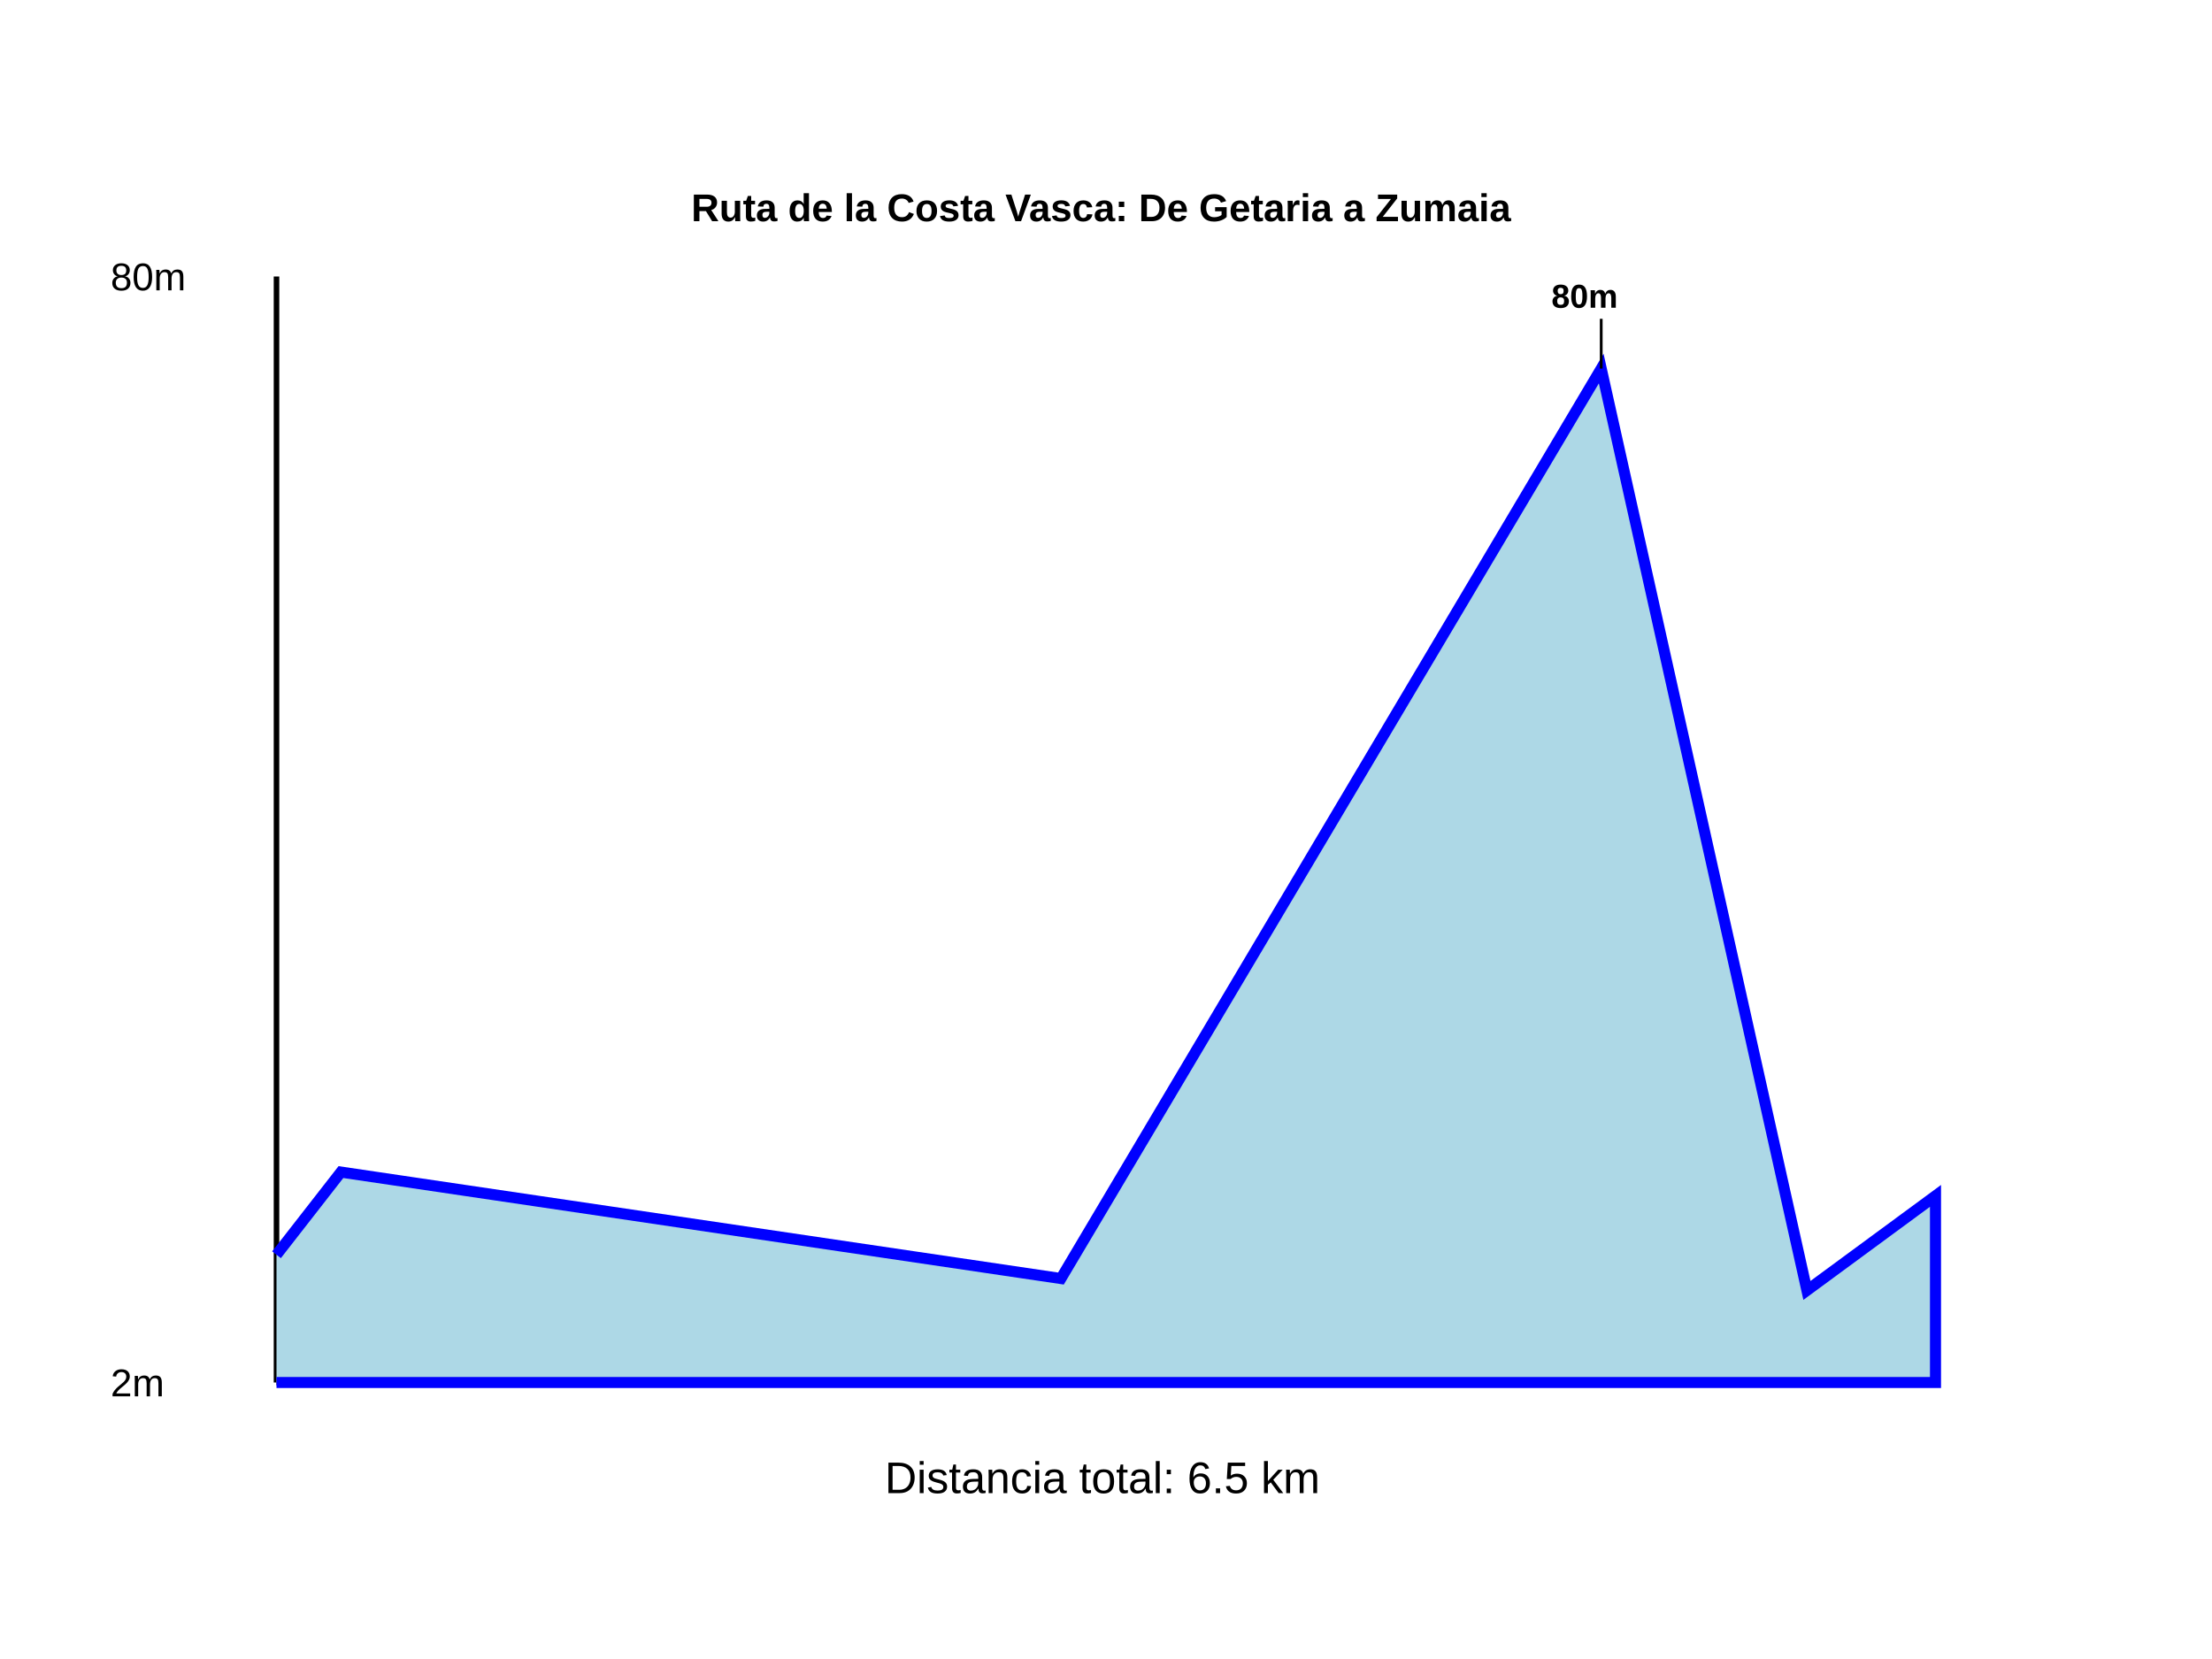
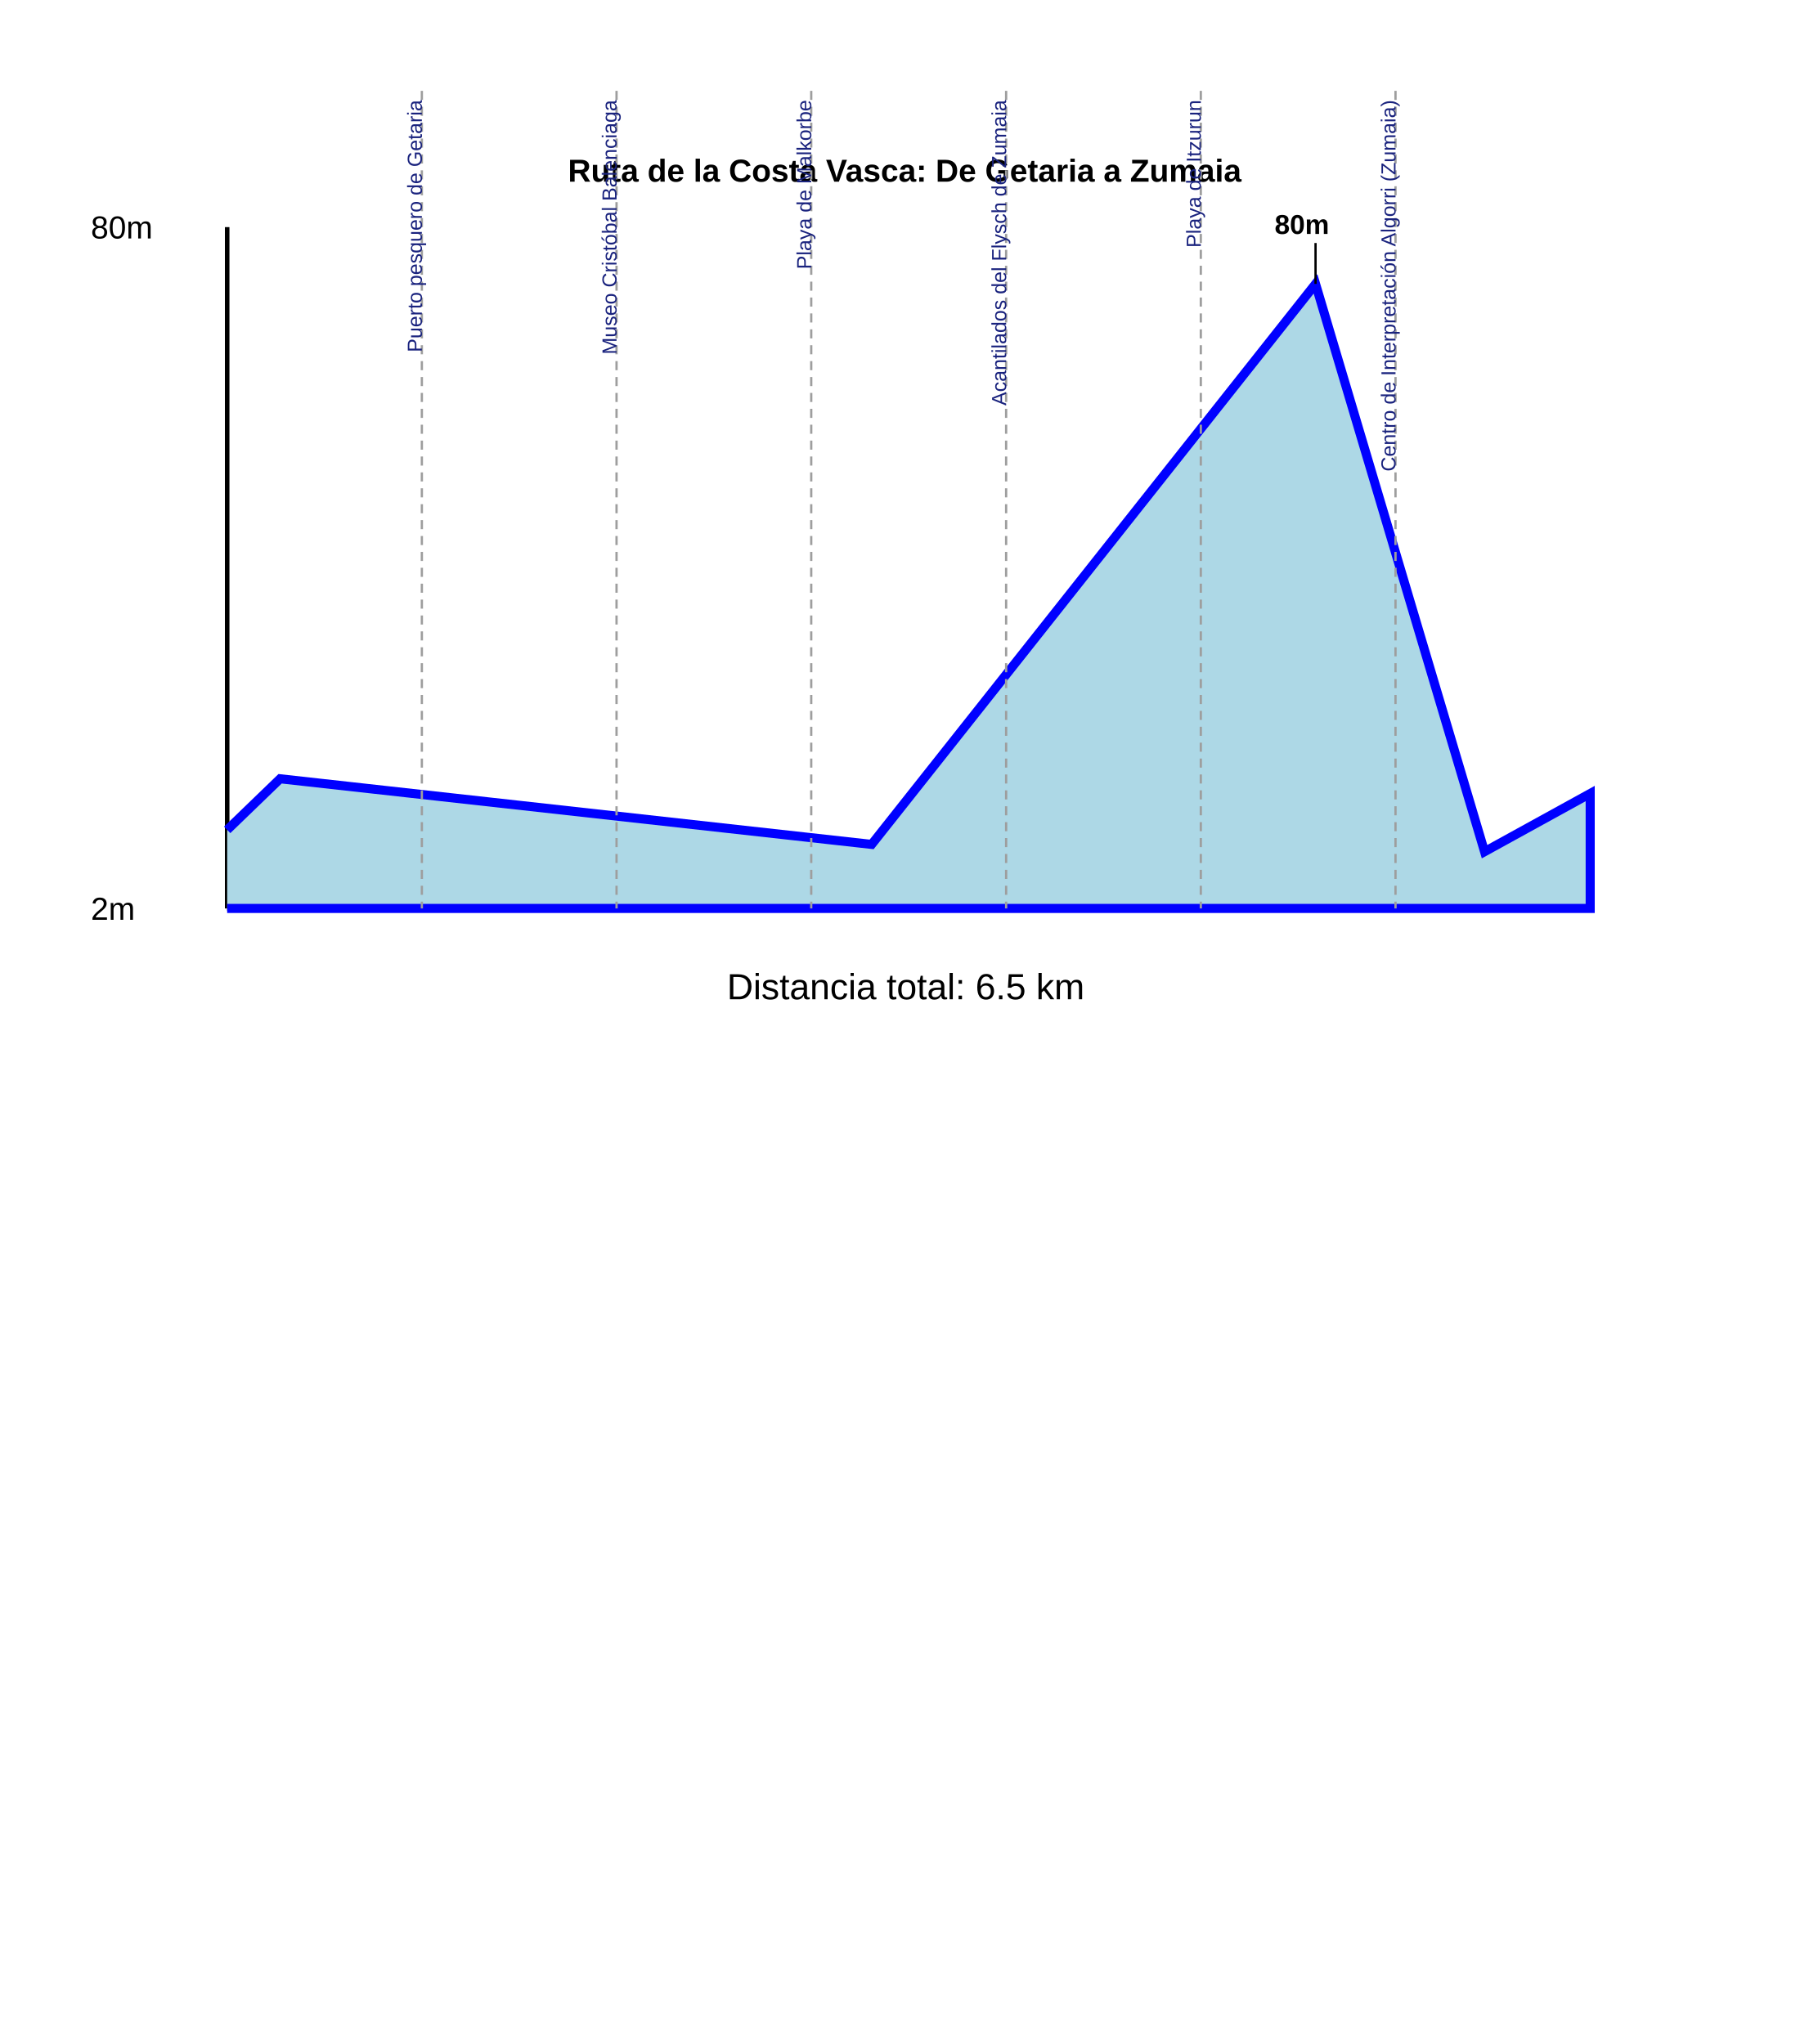
- <svg xmlns="http://www.w3.org/2000/svg" version="2.0" width="800" height="600">
-   <line x1="100" y1="100" x2="100" y2="500" stroke="black" stroke-width="2" />
-   <line x1="100" y1="500" x2="700" y2="500" stroke="black" stroke-width="2" />
+ <svg xmlns="http://www.w3.org/2000/svg" version="2.0" width="800" height="900" viewBox="0 0 800 900">
+   <line x1="100" y1="100" x2="100" y2="400" stroke="black" stroke-width="2" />
+   <line x1="100" y1="400" x2="700" y2="400" stroke="black" stroke-width="2" />
  <text x="40" y="105" font-family="Arial" font-size="14" style="fill:black">80m</text>
-   <text x="40" y="505" font-family="Arial" font-size="14" style="fill:black">2m</text>
-   <text x="320.0" y="540" font-family="Arial" font-size="16" style="fill:black">Distancia total: 6.5 km</text>
+   <text x="40" y="405" font-family="Arial" font-size="14" style="fill:black">2m</text>
+   <text x="320.0" y="440" font-family="Arial" font-size="16" style="fill:black">Distancia total: 6.5 km</text>
  <text x="250.0" y="80" font-family="Arial" font-size="14" style="fill:black;font-weight:bold">Ruta de la Costa Vasca: De Getaria a Zumaia</text>
-   <polyline points="100.0,453.8 100.0,453.8 123.3,423.9 383.7,462.4 579.1,133.3 653.5,466.7 700.0,432.5 700.0,500.0 100.0,500.0" stroke="blue" stroke-width="4" fill="lightblue" />
-   <line x1="579.1" y1="133.3" x2="579.1" y2="115.3" stroke="black" stroke-width="1" />
-   <text x="561.1" y="111.3" font-family="Arial" font-size="12" style="fill:black;font-weight:bold">80m</text>
+   <polyline points="100.0,365.4 100.0,365.4 123.3,342.9 383.7,371.8 579.1,125.0 653.5,375.0 700.0,349.4 700.0,400.0 100.0,400.0" stroke="blue" stroke-width="4" fill="lightblue" />
+   <line x1="579.1" y1="125.0" x2="579.1" y2="107.0" stroke="black" stroke-width="1" />
+   <text x="561.1" y="103.0" font-family="Arial" font-size="12" style="fill:black;font-weight:bold">80m</text>
+   <line x1="185.7" y1="40" x2="185.7" y2="400" stroke="#9e9e9e" stroke-width="1" stroke-dasharray="4 3" />
+   <text x="185.7" y="44" font-family="Arial" font-size="9" fill="#1a237e" text-anchor="end" transform="rotate(-90,185.7,44)">Puerto pesquero de Getaria</text>
+   <line x1="271.4" y1="40" x2="271.4" y2="400" stroke="#9e9e9e" stroke-width="1" stroke-dasharray="4 3" />
+   <text x="271.4" y="44" font-family="Arial" font-size="9" fill="#1a237e" text-anchor="end" transform="rotate(-90,271.4,44)">Museo Cristóbal Balenciaga</text>
+   <line x1="357.1" y1="40" x2="357.1" y2="400" stroke="#9e9e9e" stroke-width="1" stroke-dasharray="4 3" />
+   <text x="357.1" y="44" font-family="Arial" font-size="9" fill="#1a237e" text-anchor="end" transform="rotate(-90,357.1,44)">Playa de Malkorbe</text>
+   <line x1="442.9" y1="40" x2="442.9" y2="400" stroke="#9e9e9e" stroke-width="1" stroke-dasharray="4 3" />
+   <text x="442.9" y="44" font-family="Arial" font-size="9" fill="#1a237e" text-anchor="end" transform="rotate(-90,442.9,44)">Acantilados del Flysch de Zumaia</text>
+   <line x1="528.6" y1="40" x2="528.6" y2="400" stroke="#9e9e9e" stroke-width="1" stroke-dasharray="4 3" />
+   <text x="528.6" y="44" font-family="Arial" font-size="9" fill="#1a237e" text-anchor="end" transform="rotate(-90,528.6,44)">Playa de Itzurun</text>
+   <line x1="614.3" y1="40" x2="614.3" y2="400" stroke="#9e9e9e" stroke-width="1" stroke-dasharray="4 3" />
+   <text x="614.3" y="44" font-family="Arial" font-size="9" fill="#1a237e" text-anchor="end" transform="rotate(-90,614.3,44)">Centro de Interpretación Algorri (Zumaia)</text>
</svg>
